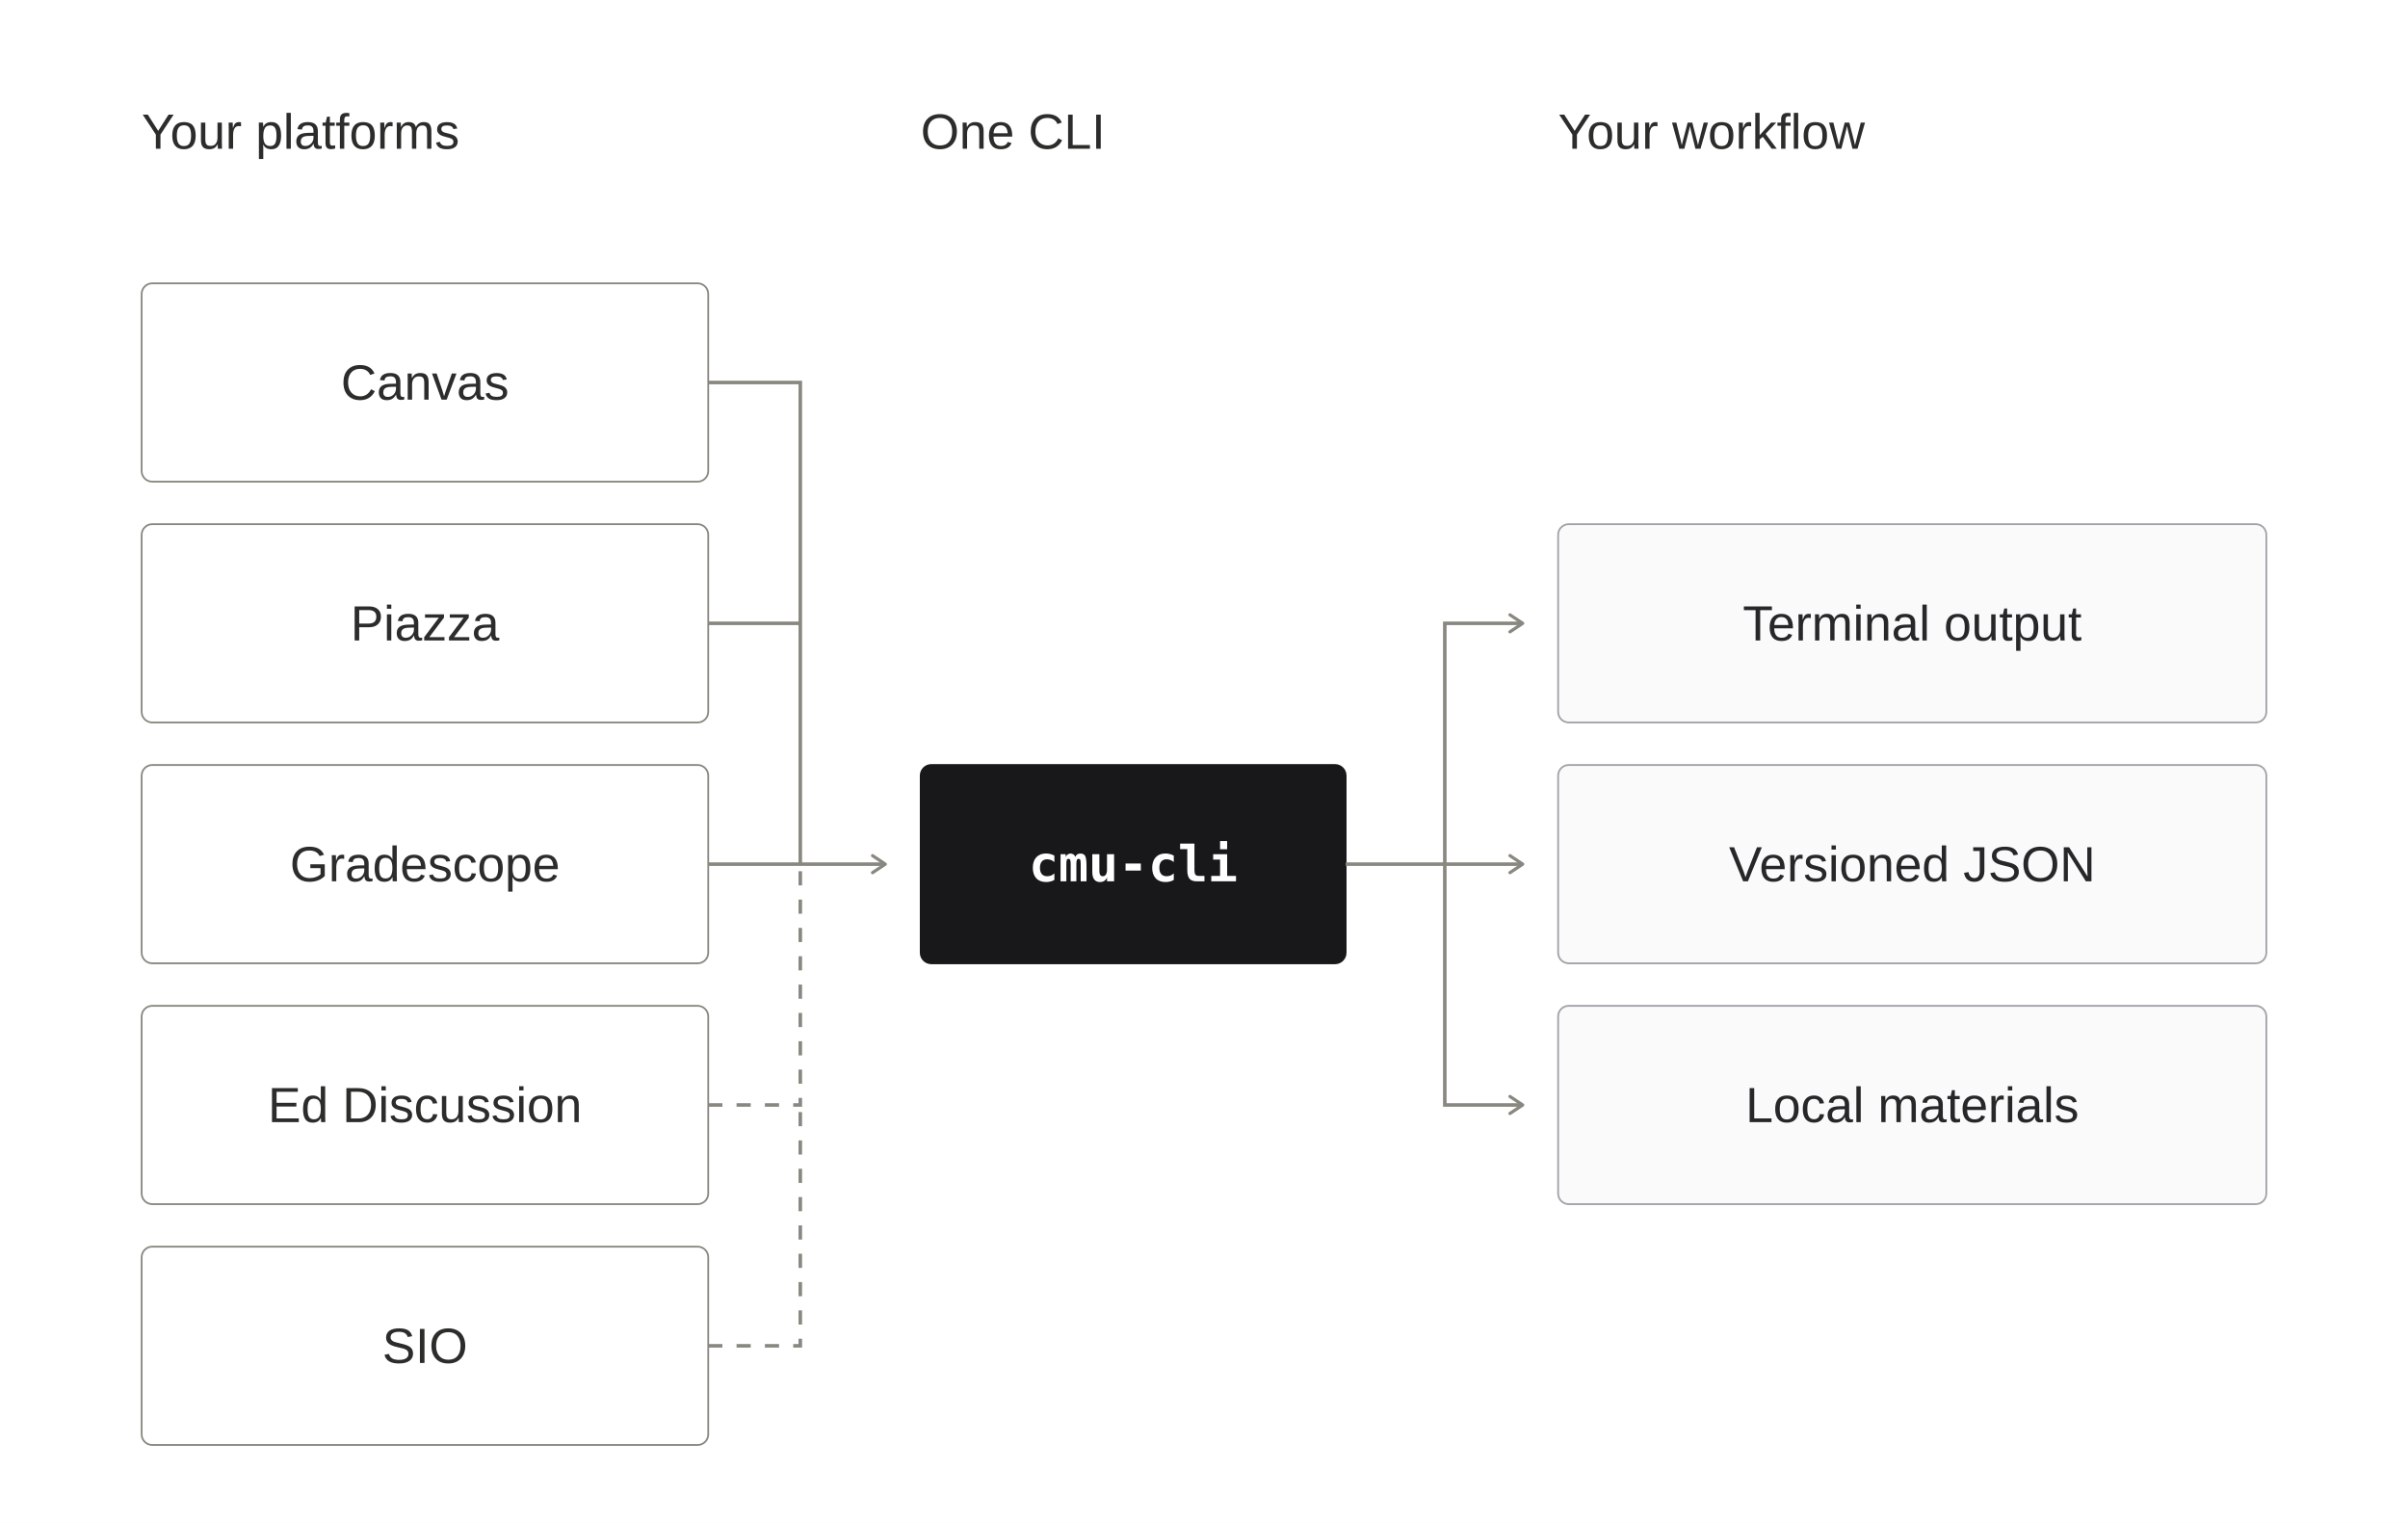
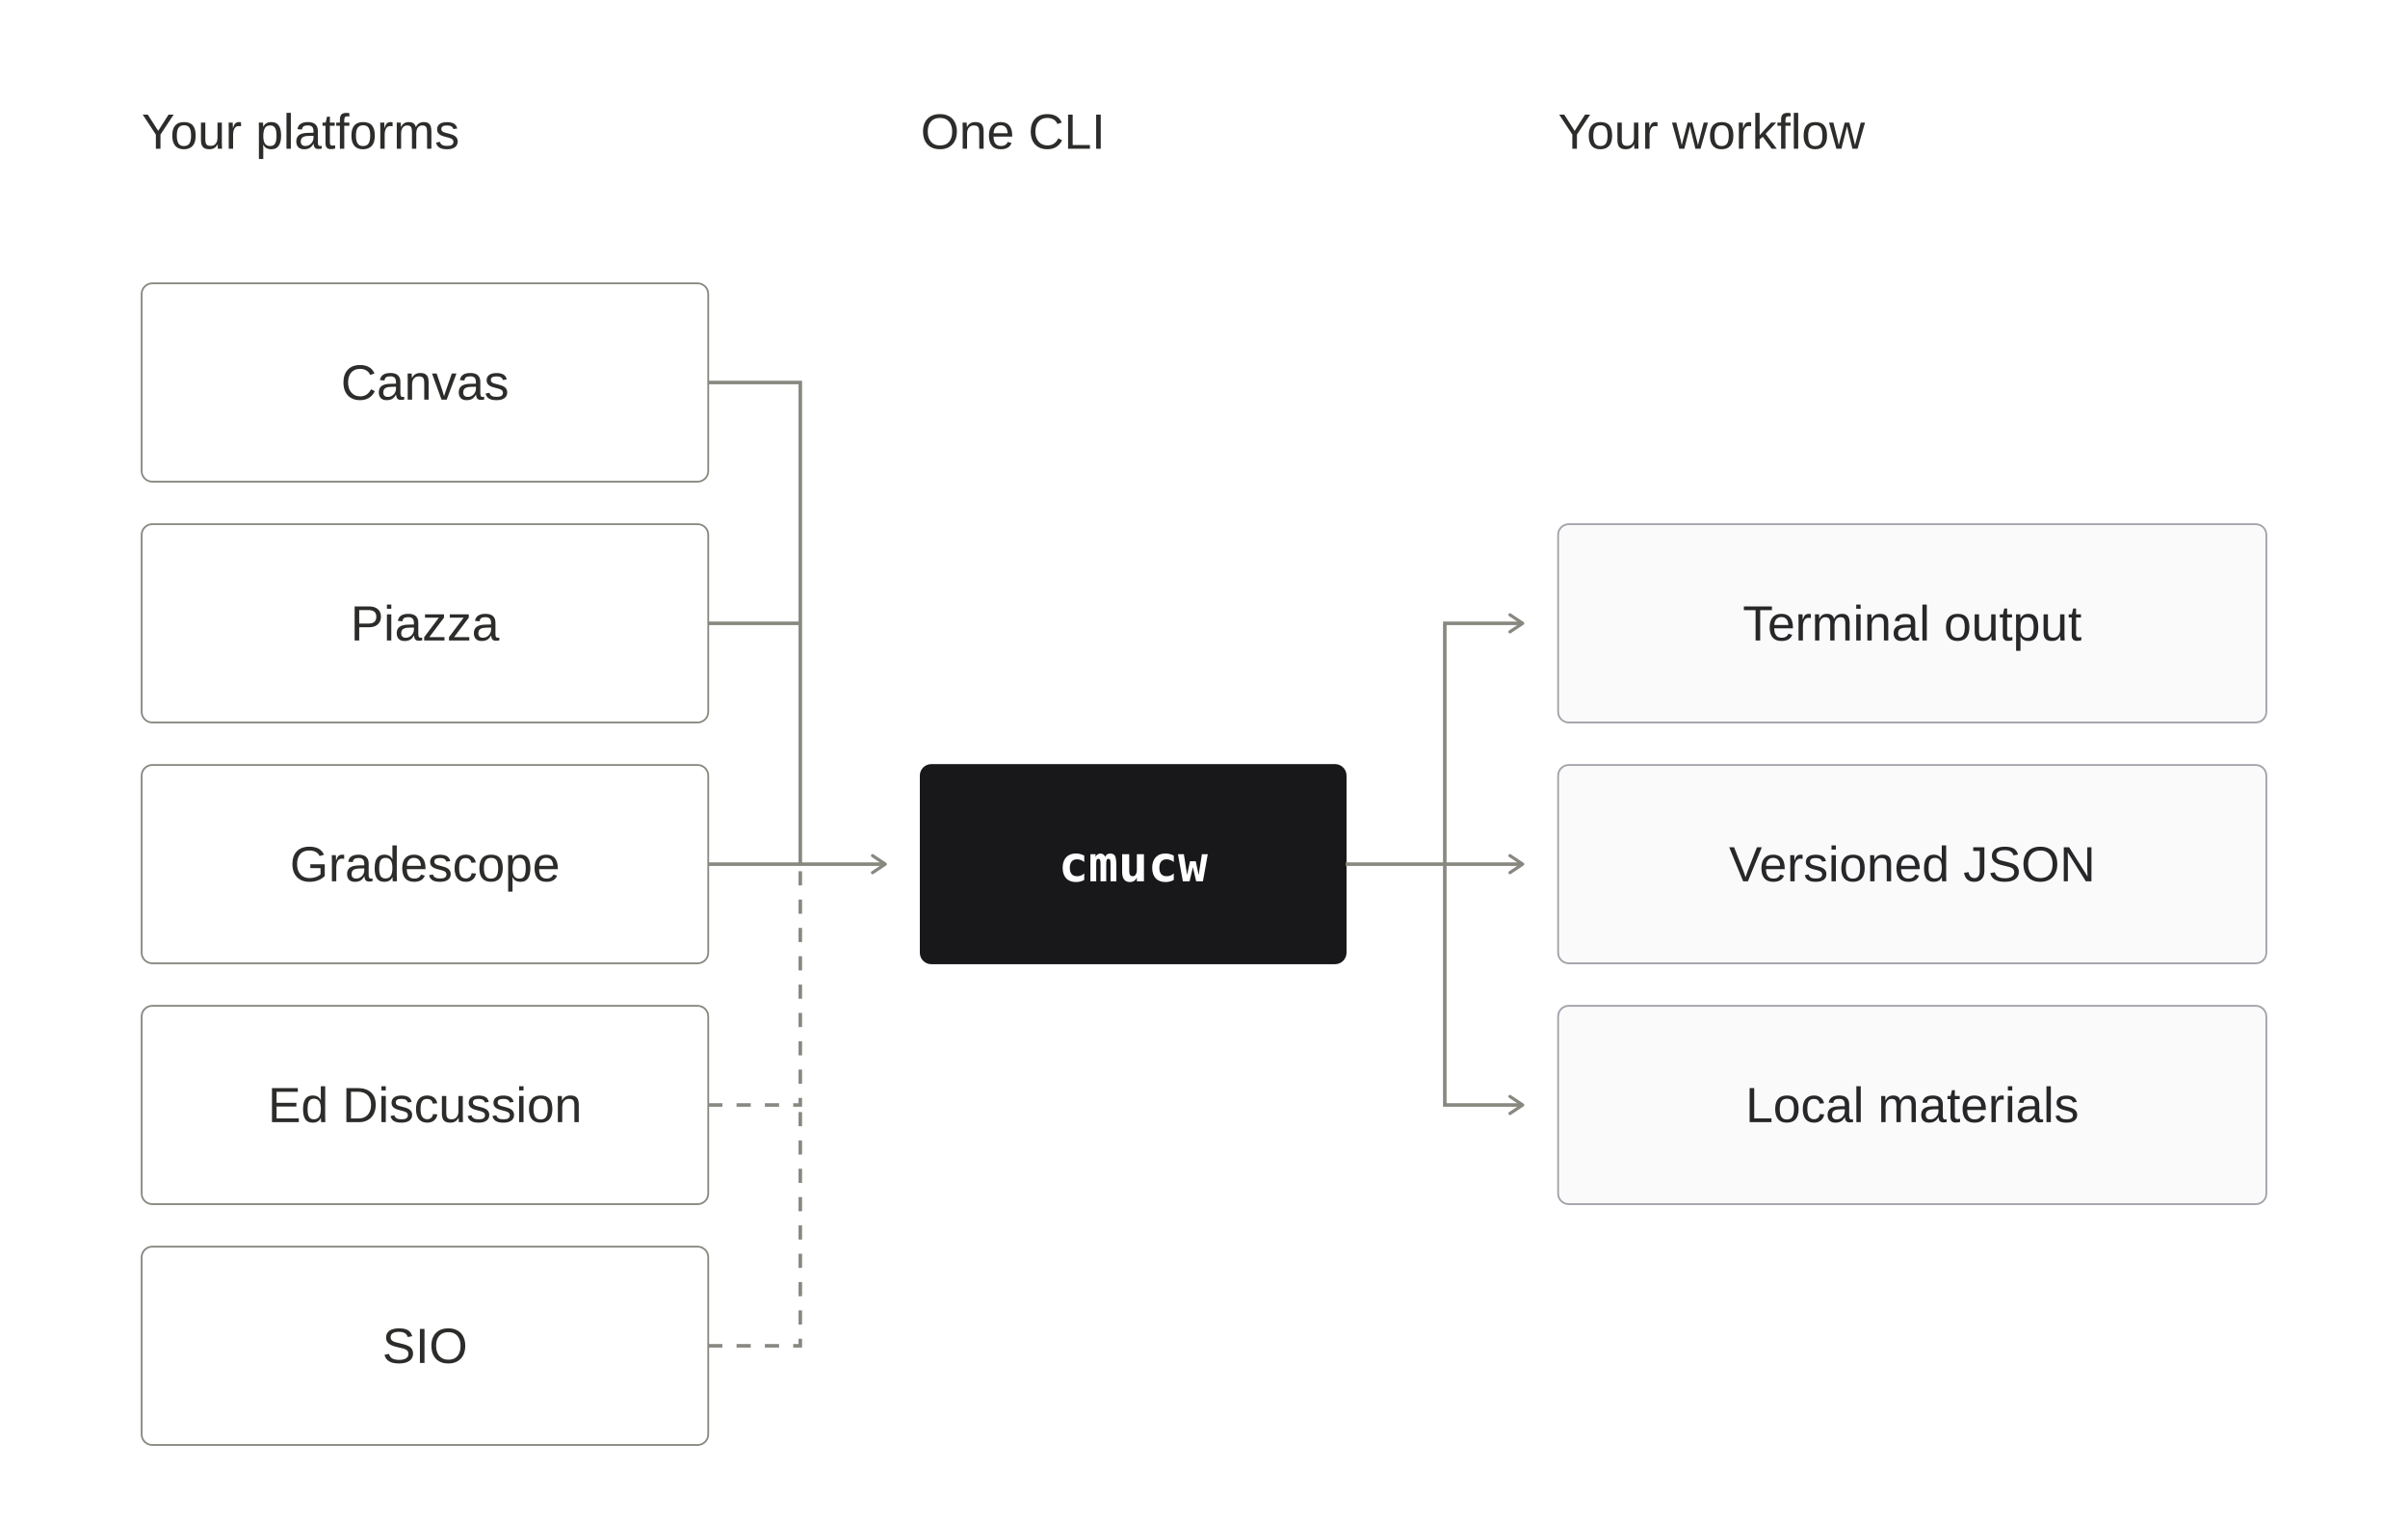
<svg xmlns="http://www.w3.org/2000/svg" width="1360" height="860" viewBox="0 0 680 430" role="img" aria-labelledby="title desc">
  <defs>
    <marker id="arrow" viewBox="0 0 10 10" refX="8" refY="5" markerWidth="6" markerHeight="6" orient="auto-start-reverse">
      <path d="M2 1L8 5L2 9" fill="none" stroke="#888780" stroke-width="1.5" stroke-linecap="round" stroke-linejoin="round" />
    </marker>
  </defs>
  <style>
    .bg { fill: #ffffff; }
    text { font-family: -apple-system, BlinkMacSystemFont, 'Segoe UI', Arial, sans-serif; }
    .th { font-size: 14px; font-weight: 500; fill: #2c2c2a; }
    .ts { font-size: 12px; font-weight: 400; fill: #5f5e5a; }
    .c-gray rect { fill: #ffffff; stroke: #888780; stroke-width: .5; }
    .c-purple rect { fill: #18181b; stroke: #18181b; stroke-width: .5; }
    .c-purple .th { fill: #ffffff; }
    .c-purple .ts { fill: #18181b; }
    .c-teal rect { fill: #fafafa; stroke: #a1a1aa; stroke-width: .5; }
    .c-teal .th { fill: #27272a; }
    .c-teal .ts { fill: #a1a1aa; }
    .arr { fill: none; stroke: #888780; stroke-width: 1; }
    .partial { stroke-dasharray: 4 4; }
  </style>
  <rect class="bg" width="680" height="430" />
  <text class="th" x="40" y="42">Your platforms</text>
  <text class="th" x="260" y="42">One CLI</text>
  <text class="th" x="440" y="42">Your workflow</text>
  <g class="c-gray">
    <rect x="40" y="80" width="160" height="56" rx="3" />
    <text class="th" x="120" y="108" text-anchor="middle" dominant-baseline="central">Canvas</text>
    <rect x="40" y="148" width="160" height="56" rx="3" />
    <text class="th" x="120" y="176" text-anchor="middle" dominant-baseline="central">Piazza</text>
    <rect x="40" y="216" width="160" height="56" rx="3" />
    <text class="th" x="120" y="244" text-anchor="middle" dominant-baseline="central">Gradescope</text>
    <rect x="40" y="284" width="160" height="56" rx="3" />
    <text class="th" x="120" y="312" text-anchor="middle" dominant-baseline="central">Ed Discussion</text>
    <rect x="40" y="352" width="160" height="56" rx="3" />
    <text class="th" x="120" y="380" text-anchor="middle" dominant-baseline="central">SIO</text>
  </g>
  <path class="arr" d="M200 108H226V244M200 176H226M200 244H250" marker-end="url(#arrow)" />
  <path class="arr partial" d="M200 312H226V244M200 380H226V312" />
  <g class="c-purple">
    <rect x="260" y="216" width="120" height="56" rx="3" />
-     <text style="font-family: monospace; font-weight: 600" class="th" x="320" y="244" text-anchor="middle" dominant-baseline="central">cmu-cli</text>
+     <text style="font-family: monospace; font-weight: 600" class="th" x="320" y="244" text-anchor="middle" dominant-baseline="central">cmucw</text>
  </g>
  <path class="arr" d="M380 244H408V176H430" marker-end="url(#arrow)" />
  <path class="arr" d="M408 244H430" marker-end="url(#arrow)" />
  <path class="arr" d="M408 244V312H430" marker-end="url(#arrow)" />
  <g class="c-teal">
    <rect x="440" y="148" width="200" height="56" rx="3" />
    <text class="th" x="540" y="176" text-anchor="middle" dominant-baseline="central">Terminal output</text>
    <rect x="440" y="216" width="200" height="56" rx="3" />
    <text class="th" x="540" y="244" text-anchor="middle" dominant-baseline="central">Versioned JSON</text>
    <rect x="440" y="284" width="200" height="56" rx="3" />
    <text class="th" x="540" y="312" text-anchor="middle" dominant-baseline="central">Local materials</text>
  </g>
</svg>
